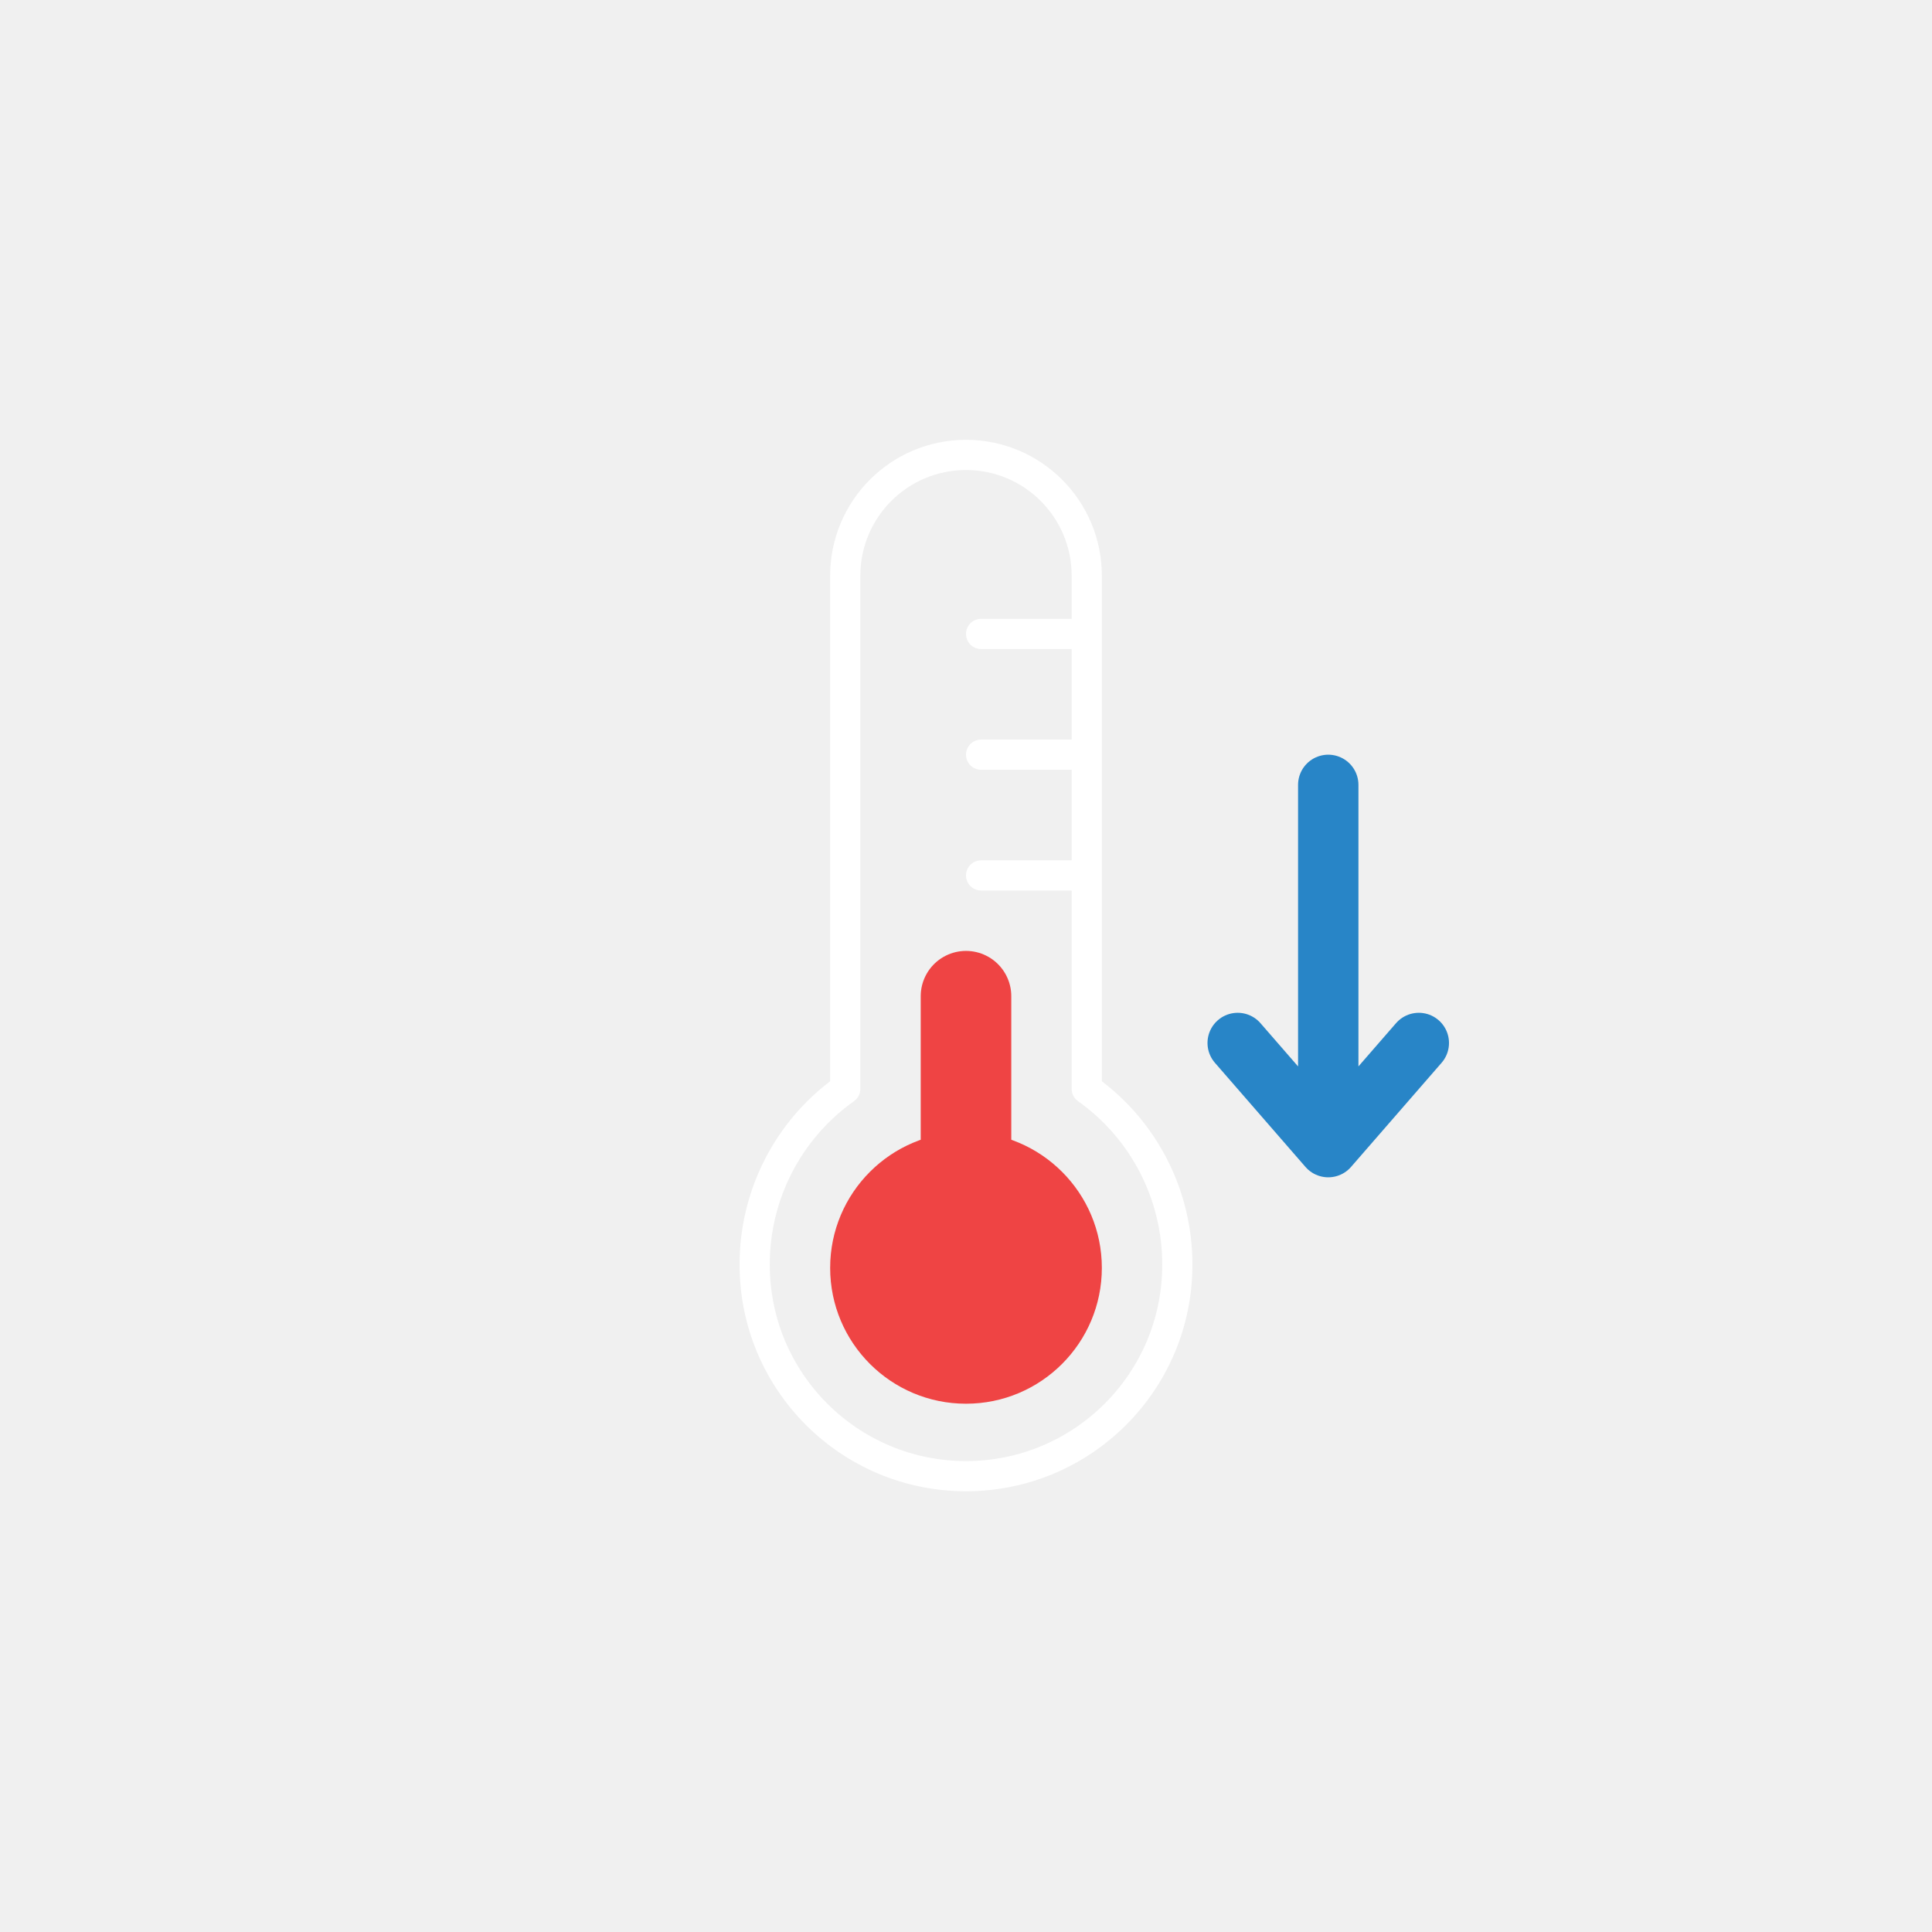
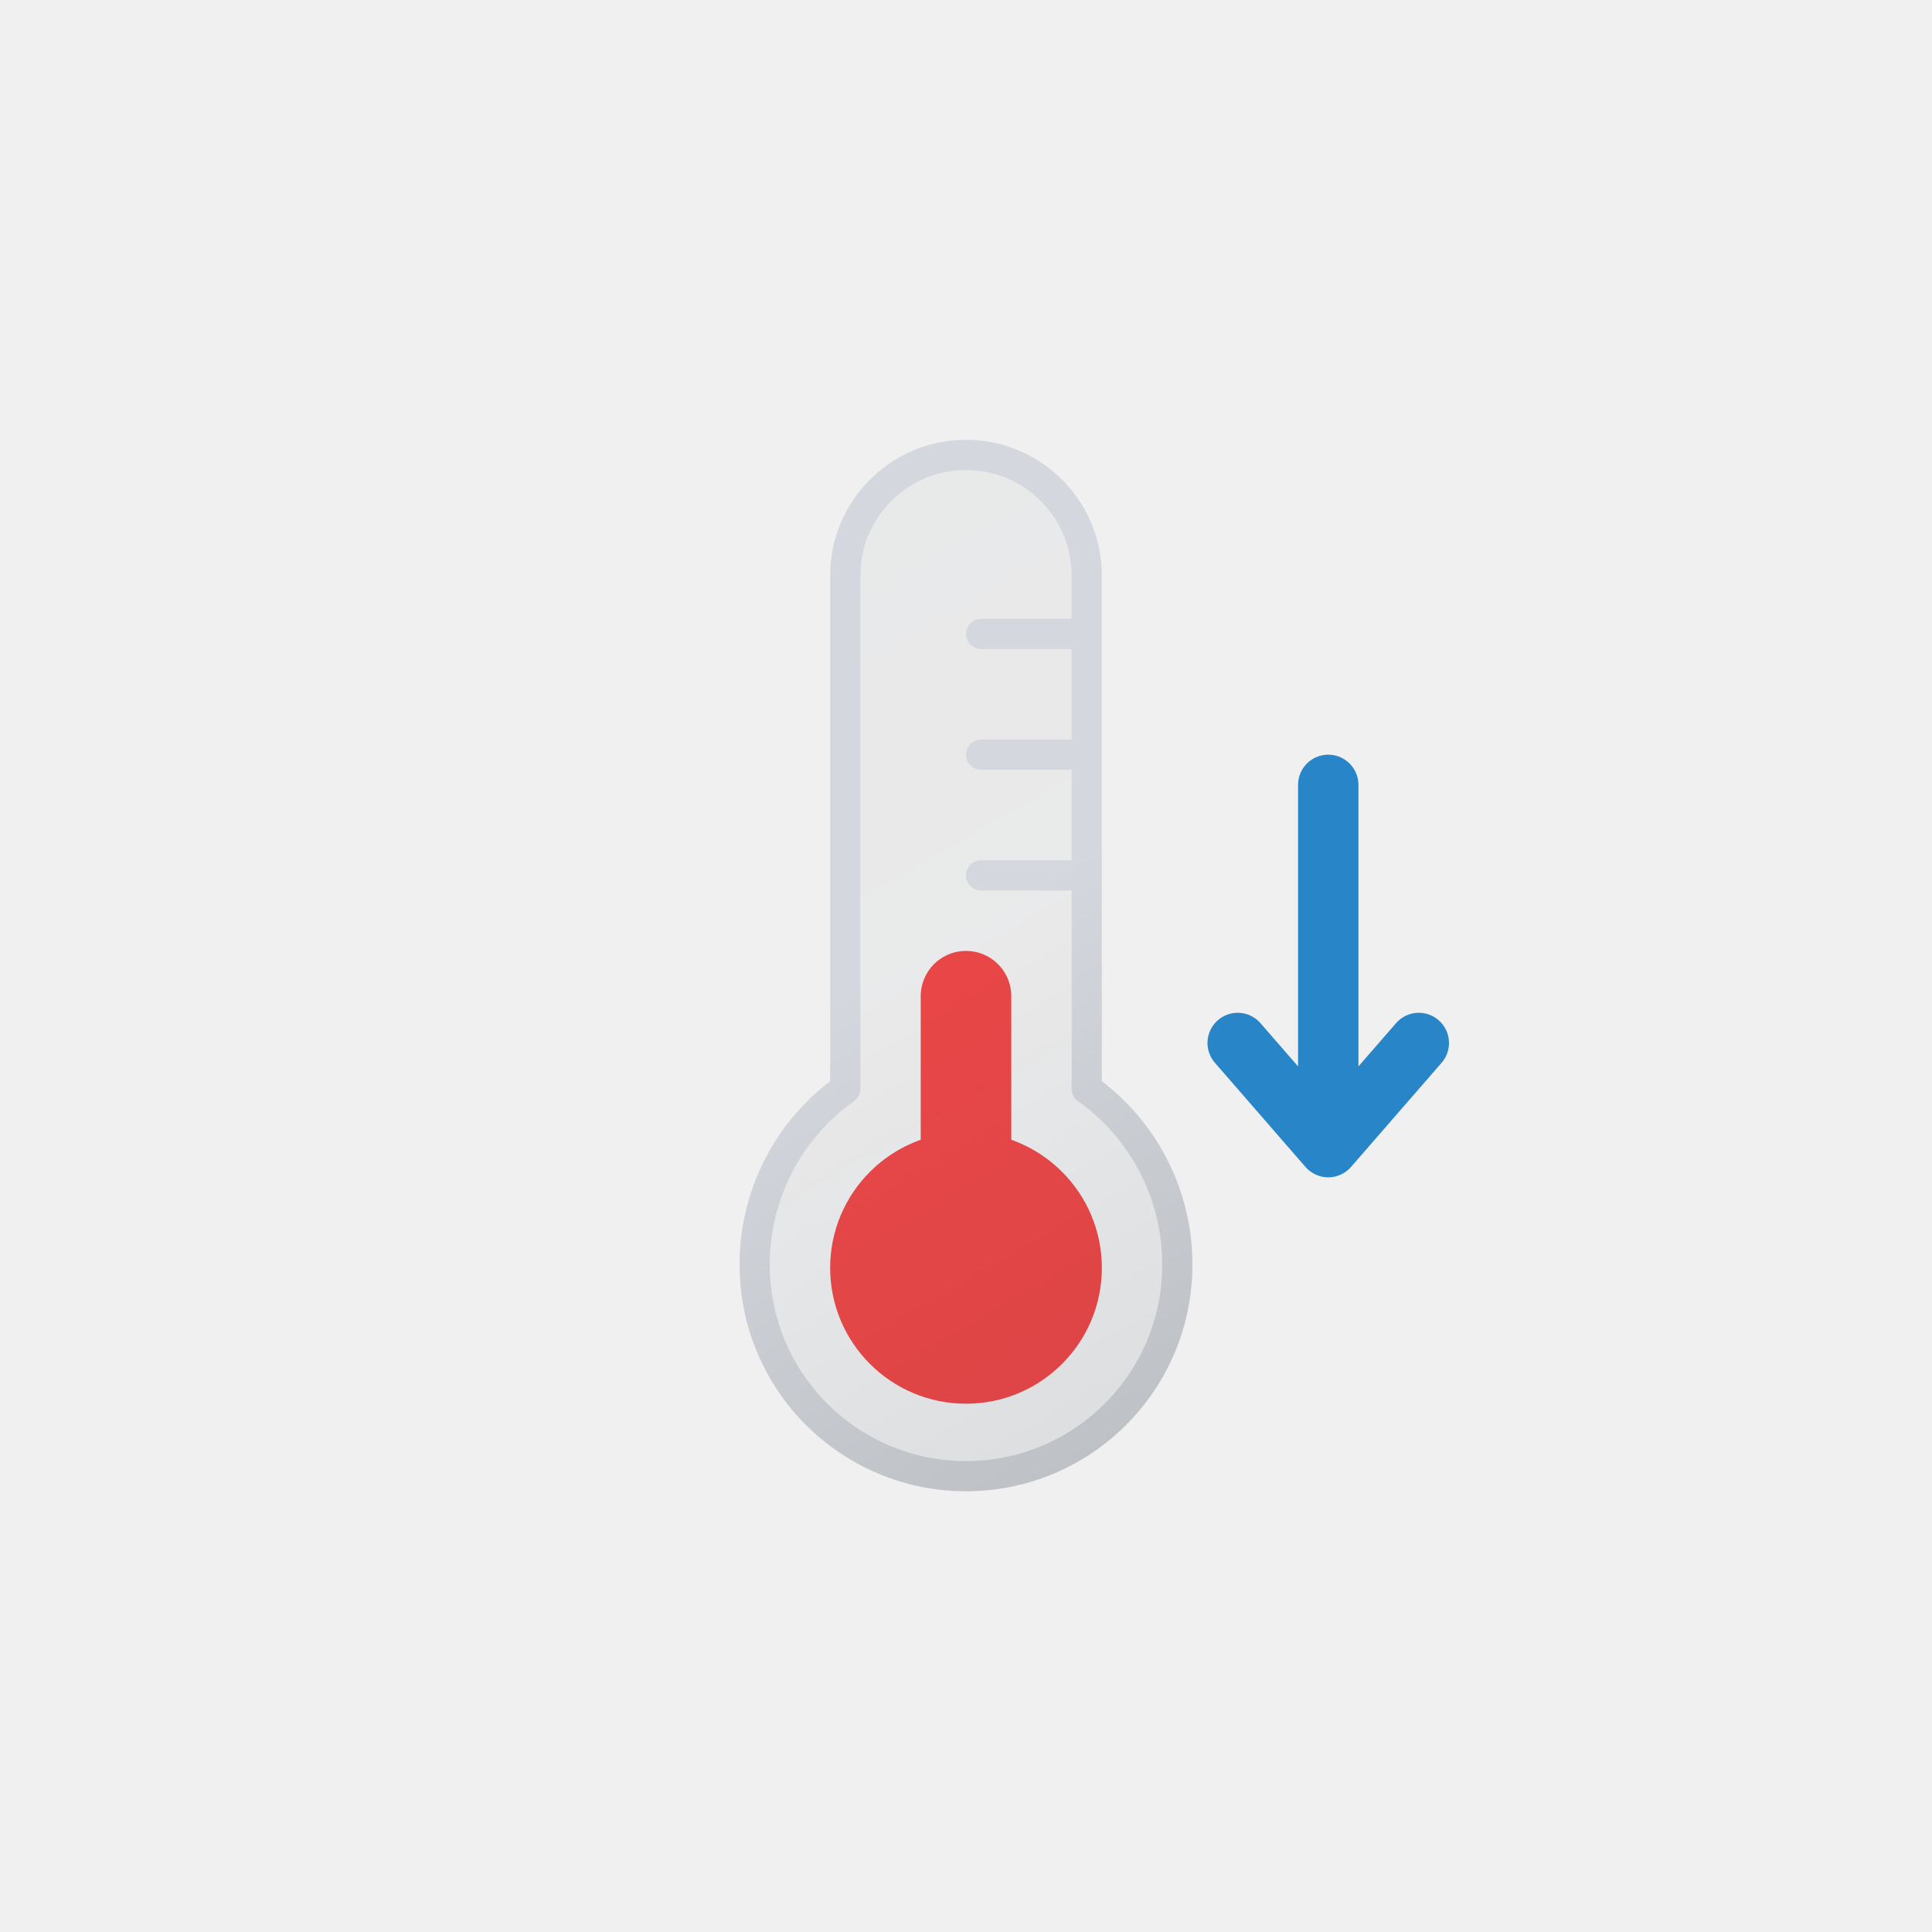
<svg xmlns="http://www.w3.org/2000/svg" viewBox="0 0 64 64">
  <defs>
-     <linearGradient id="a" x1="23.73" x2="39.18" y1="19.16" y2="45.93" gradientUnits="userSpaceOnUse">
+     <linearGradient id="thermo-colder-a" x1="23.73" x2="39.18" y1="19.16" y2="45.93" gradientUnits="userSpaceOnUse">
      <stop offset="0" stop-color="#515a69" stop-opacity=".05" />
      <stop offset=".45" stop-color="#6b7280" stop-opacity=".05" />
      <stop offset="1" stop-color="#384354" stop-opacity=".1" />
    </linearGradient>
-     <linearGradient id="b" x1="23.48" x2="39.43" y1="18.73" y2="46.36" gradientUnits="userSpaceOnUse">
+     <linearGradient id="thermo-colder-b" x1="23.48" x2="39.43" y1="18.73" y2="46.36" gradientUnits="userSpaceOnUse">
      <stop offset="0" stop-color="#d4d7dd" />
      <stop offset=".45" stop-color="#d4d7dd" />
      <stop offset="1" stop-color="#bec1c6" />
    </linearGradient>
  </defs>
  <circle cx="32" cy="42" r="4.5" fill="#ef4444" />
  <path fill="none" stroke="#ef4444" stroke-linecap="round" stroke-miterlimit="10" stroke-width="3" d="M32 33v9">
    <animateTransform attributeName="transform" dur="1s" repeatCount="indefinite" type="translate" values="0 0; 0 1; 0 0" />
  </path>
-   <path fill="transparent" stroke="white" stroke-linecap="round" stroke-linejoin="round" d="M32.5 29H36m3 12.9a7 7 0 11-14 0 7.12 7.12 0 013-5.83v-17a4 4 0 118 0v17a7.12 7.12 0 013 5.83zM32.5 25H36m-3.5-4H36" />
+   <path fill="url(#thermo-colder-a)" stroke="url(#thermo-colder-b)" stroke-linecap="round" stroke-linejoin="round" d="M32.5 29H36m3 12.9a7 7 0 11-14 0 7.12 7.12 0 013-5.83v-17a4 4 0 118 0v17a7.12 7.12 0 013 5.83zM32.5 25H36m-3.5-4H36" />
  <path fill="none" stroke="#2885c7" stroke-linecap="round" stroke-linejoin="round" stroke-width="2" d="M44 26v12l-3-3.45L44 38l3-3.45">
    <animateTransform attributeName="transform" begin="0s" dur="1.5s" keyTimes="0.0; 0.5; 0.9; 1.0" repeatCount="indefinite" type="translate" values="0 0; 0 0; 0 6; 0 6" />
    <animate attributeName="opacity" dur="1.5s" keyTimes="0.0; 0.3; 0.8; 0.9; 1.0" repeatCount="indefinite" values="0; 1; 1; 0; 0" />
  </path>
</svg>
